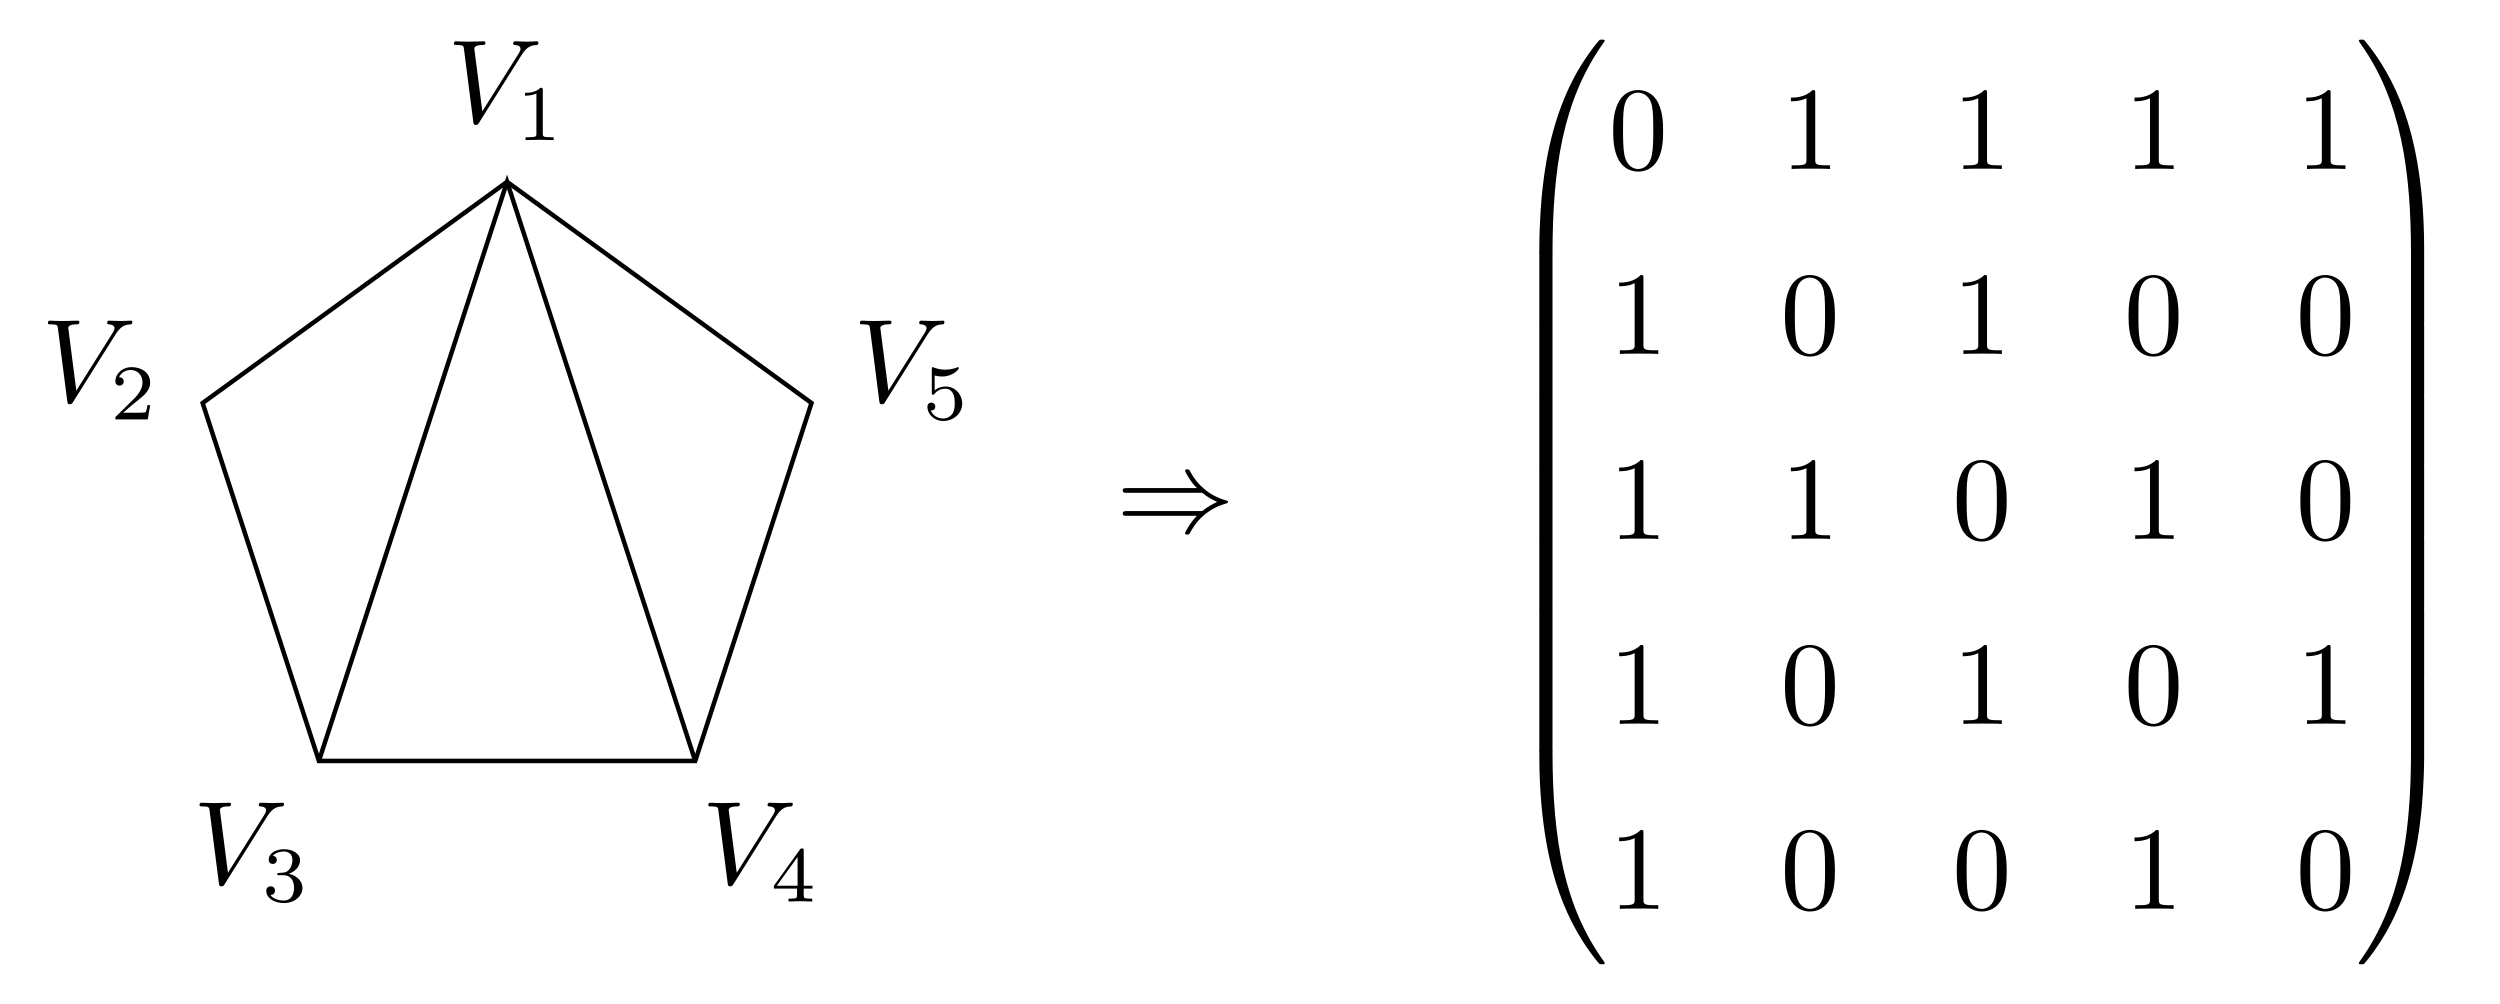
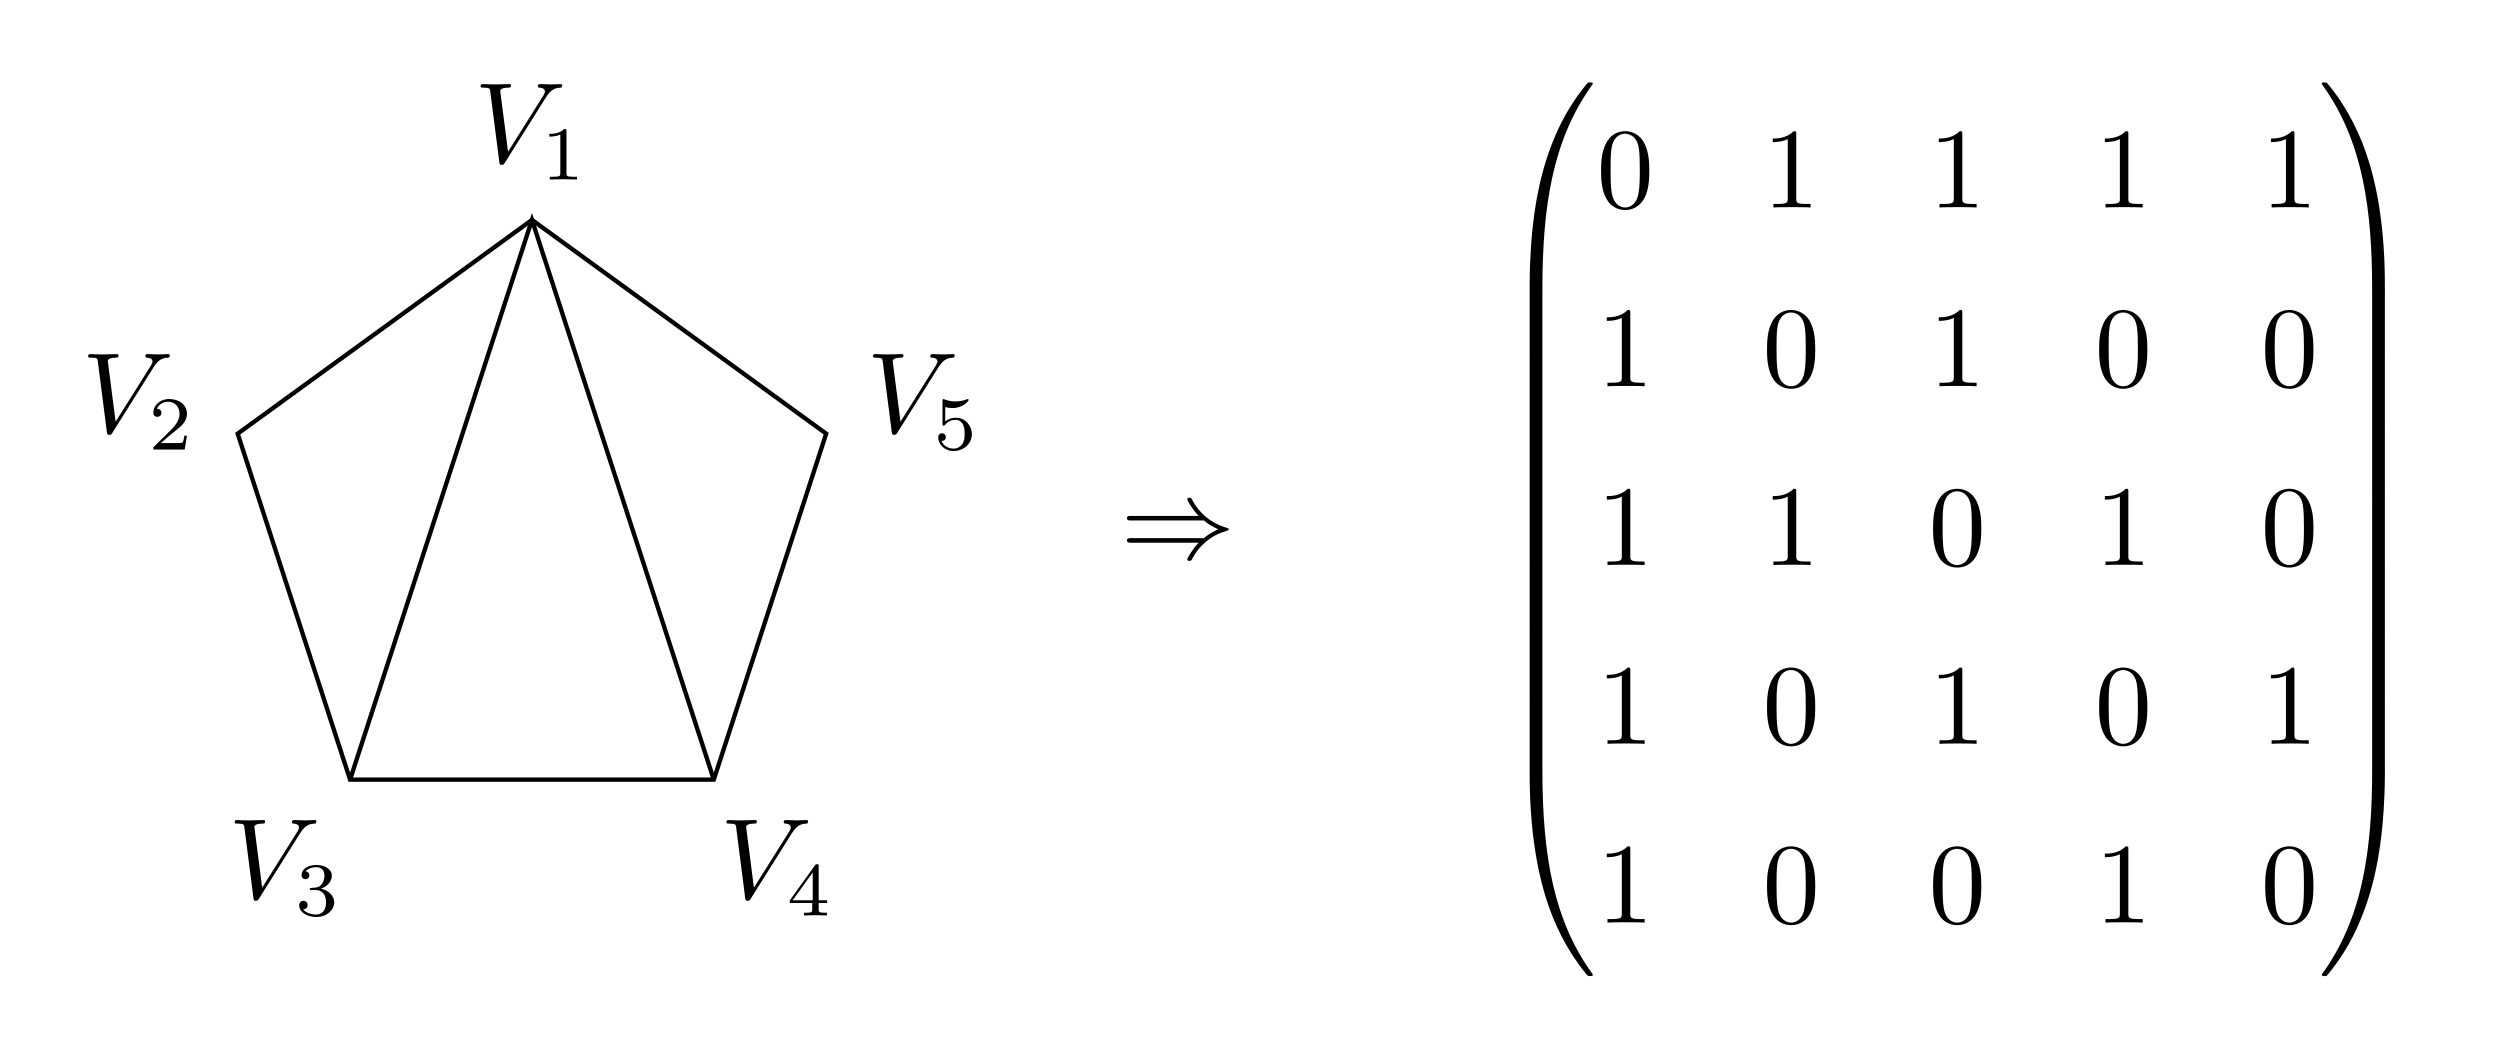
- <svg xmlns="http://www.w3.org/2000/svg" xmlns:xlink="http://www.w3.org/1999/xlink" version="1.1" viewBox="-68.015 -68.015 221.084 88.9" width="640" height="257">
-   <defs>
-     <path id="g2-41" d="M7.623-3.433C8.064-3.055 8.599-2.782 8.946-2.625C8.568-2.457 8.053-2.184 7.623-1.816H.955C.777-1.816 .578-1.816 .578-1.606S.766-1.396 .945-1.396H7.15C6.646-.913 6.1 .011 6.1 .147C6.1 .263 6.237 .263 6.3 .263C6.384 .263 6.457 .263 6.499 .178C6.72-.221 7.014-.777 7.696-1.386C8.421-2.026 9.124-2.31 9.67-2.467C9.849-2.53 9.859-2.541 9.88-2.562C9.901-2.572 9.901-2.604 9.901-2.625S9.901-2.667 9.891-2.688L9.859-2.709C9.838-2.719 9.828-2.73 9.628-2.793C8.211-3.213 7.161-4.168 6.573-5.292C6.457-5.502 6.447-5.512 6.3-5.512C6.237-5.512 6.1-5.512 6.1-5.397C6.1-5.26 6.636-4.347 7.15-3.853H.945C.766-3.853 .578-3.853 .578-3.643S.777-3.433 .955-3.433H7.623Z" />
-     <path id="g4-49" d="M2.336-4.435C2.336-4.624 2.322-4.631 2.127-4.631C1.681-4.191 1.046-4.184 .76-4.184V-3.933C.928-3.933 1.388-3.933 1.771-4.129V-.572C1.771-.342 1.771-.251 1.074-.251H.809V0C.934-.007 1.792-.028 2.05-.028C2.267-.028 3.145-.007 3.299 0V-.251H3.034C2.336-.251 2.336-.342 2.336-.572V-4.435Z" />
-     <path id="g4-50" d="M3.522-1.269H3.285C3.264-1.116 3.194-.704 3.103-.635C3.048-.593 2.511-.593 2.413-.593H1.13C1.862-1.241 2.106-1.437 2.525-1.764C3.041-2.176 3.522-2.608 3.522-3.271C3.522-4.115 2.783-4.631 1.89-4.631C1.025-4.631 .439-4.024 .439-3.382C.439-3.027 .739-2.992 .809-2.992C.976-2.992 1.179-3.11 1.179-3.361C1.179-3.487 1.13-3.731 .767-3.731C.983-4.226 1.458-4.38 1.785-4.38C2.483-4.38 2.845-3.836 2.845-3.271C2.845-2.664 2.413-2.183 2.19-1.932L.509-.272C.439-.209 .439-.195 .439 0H3.313L3.522-1.269Z" />
-     <path id="g4-51" d="M1.904-2.329C2.448-2.329 2.838-1.953 2.838-1.206C2.838-.342 2.336-.084 1.932-.084C1.653-.084 1.039-.16 .746-.572C1.074-.586 1.151-.816 1.151-.962C1.151-1.186 .983-1.346 .767-1.346C.572-1.346 .377-1.227 .377-.941C.377-.286 1.102 .139 1.946 .139C2.915 .139 3.585-.509 3.585-1.206C3.585-1.75 3.138-2.294 2.371-2.455C3.103-2.72 3.368-3.243 3.368-3.668C3.368-4.219 2.734-4.631 1.96-4.631S.593-4.254 .593-3.696C.593-3.459 .746-3.327 .955-3.327C1.172-3.327 1.311-3.487 1.311-3.682C1.311-3.884 1.172-4.031 .955-4.045C1.2-4.352 1.681-4.428 1.939-4.428C2.253-4.428 2.692-4.275 2.692-3.668C2.692-3.375 2.594-3.055 2.413-2.838C2.183-2.573 1.988-2.559 1.639-2.538C1.465-2.525 1.451-2.525 1.416-2.518C1.402-2.518 1.346-2.504 1.346-2.427C1.346-2.329 1.409-2.329 1.527-2.329H1.904Z" />
-     <path id="g4-52" d="M3.689-1.144V-1.395H2.915V-4.505C2.915-4.652 2.915-4.7 2.762-4.7C2.678-4.7 2.65-4.7 2.58-4.603L.272-1.395V-1.144H2.322V-.572C2.322-.335 2.322-.251 1.757-.251H1.569V0C1.918-.014 2.364-.028 2.615-.028C2.873-.028 3.32-.014 3.668 0V-.251H3.48C2.915-.251 2.915-.335 2.915-.572V-1.144H3.689ZM2.371-3.947V-1.395H.53L2.371-3.947Z" />
-     <path id="g4-53" d="M1.081-3.891C1.437-3.801 1.646-3.801 1.757-3.801C2.678-3.801 3.222-4.428 3.222-4.533C3.222-4.61 3.173-4.631 3.138-4.631C3.124-4.631 3.11-4.631 3.082-4.61C2.915-4.547 2.545-4.407 2.029-4.407C1.834-4.407 1.465-4.421 1.011-4.596C.941-4.631 .928-4.631 .921-4.631C.83-4.631 .83-4.554 .83-4.442V-2.385C.83-2.267 .83-2.183 .941-2.183C1.004-2.183 1.011-2.197 1.081-2.28C1.381-2.664 1.806-2.72 2.05-2.72C2.469-2.72 2.657-2.385 2.692-2.329C2.817-2.099 2.859-1.834 2.859-1.43C2.859-1.22 2.859-.809 2.65-.502C2.476-.251 2.176-.084 1.834-.084C1.381-.084 .914-.335 .739-.795C1.004-.774 1.137-.948 1.137-1.137C1.137-1.437 .879-1.492 .788-1.492C.774-1.492 .439-1.492 .439-1.116C.439-.488 1.011 .139 1.848 .139C2.741 .139 3.522-.523 3.522-1.402C3.522-2.19 2.922-2.915 2.057-2.915C1.75-2.915 1.388-2.838 1.081-2.573V-3.891Z" />
-     <path id="g3-86" d="M6.594-5.974C7.108-6.793 7.549-6.825 7.938-6.846C8.064-6.856 8.074-7.035 8.074-7.045C8.074-7.129 8.022-7.171 7.938-7.171C7.665-7.171 7.36-7.14 7.077-7.14C6.73-7.14 6.373-7.171 6.037-7.171C5.974-7.171 5.838-7.171 5.838-6.972C5.838-6.856 5.932-6.846 6.006-6.846C6.289-6.825 6.489-6.72 6.489-6.499C6.489-6.342 6.331-6.111 6.331-6.1L3.108-.976L2.394-6.531C2.394-6.709 2.635-6.846 3.118-6.846C3.265-6.846 3.381-6.846 3.381-7.056C3.381-7.15 3.297-7.171 3.234-7.171C2.814-7.171 2.362-7.14 1.932-7.14C1.743-7.14 1.543-7.15 1.354-7.15S.966-7.171 .787-7.171C.714-7.171 .588-7.171 .588-6.972C.588-6.846 .682-6.846 .85-6.846C1.438-6.846 1.449-6.751 1.48-6.489L2.31-.011C2.341 .2 2.383 .231 2.52 .231C2.688 .231 2.73 .178 2.814 .042L6.594-5.974Z" />
-     <path id="g1-48" d="M3.927 18.585C4.158 18.585 4.221 18.585 4.221 18.438C4.242 11.077 5.092 4.966 8.767-.168C8.841-.263 8.841-.283 8.841-.304C8.841-.409 8.767-.409 8.599-.409S8.41-.409 8.389-.389C8.347-.357 7.014 1.176 5.953 3.286C4.567 6.058 3.696 9.24 3.307 13.062C3.276 13.387 3.055 15.571 3.055 18.06V18.469C3.066 18.585 3.129 18.585 3.349 18.585H3.927Z" />
-     <path id="g1-49" d="M6.121 18.06C6.121 11.644 4.977 7.885 4.651 6.825C3.937 4.494 2.772 2.037 1.018-.126C.861-.315 .819-.367 .777-.389C.756-.399 .745-.409 .578-.409C.42-.409 .336-.409 .336-.304C.336-.283 .336-.263 .472-.073C4.126 5.029 4.945 11.329 4.956 18.438C4.956 18.585 5.019 18.585 5.25 18.585H5.827C6.048 18.585 6.111 18.585 6.121 18.469V18.06Z" />
-     <path id="g1-64" d="M3.349-.525C3.129-.525 3.066-.525 3.055-.409V0C3.055 6.415 4.2 10.174 4.525 11.235C5.239 13.566 6.405 16.023 8.158 18.186C8.316 18.375 8.358 18.427 8.4 18.448C8.421 18.459 8.431 18.469 8.599 18.469S8.841 18.469 8.841 18.364C8.841 18.343 8.841 18.322 8.778 18.228C5.281 13.377 4.231 7.539 4.221-.378C4.221-.525 4.158-.525 3.927-.525H3.349Z" />
-     <path id="g1-65" d="M6.121-.409C6.111-.525 6.048-.525 5.827-.525H5.25C5.019-.525 4.956-.525 4.956-.378C4.956 .704 4.945 3.202 4.672 5.817C4.105 11.245 2.709 15.004 .409 18.228C.336 18.322 .336 18.343 .336 18.364C.336 18.469 .42 18.469 .578 18.469C.745 18.469 .766 18.469 .787 18.448C.829 18.417 2.163 16.884 3.223 14.773C4.609 12.001 5.481 8.82 5.869 4.998C5.901 4.672 6.121 2.488 6.121 0V-.409Z" />
-     <path id="g1-66" d="M4.221 .178C4.221-.095 4.21-.105 3.927-.105H3.349C3.066-.105 3.055-.095 3.055 .178V6.121C3.055 6.394 3.066 6.405 3.349 6.405H3.927C4.21 6.405 4.221 6.394 4.221 6.121V.178Z" />
-     <path id="g1-67" d="M6.121 .178C6.121-.095 6.111-.105 5.827-.105H5.25C4.966-.105 4.956-.095 4.956 .178V6.121C4.956 6.394 4.966 6.405 5.25 6.405H5.827C6.111 6.405 6.121 6.394 6.121 6.121V.178Z" />
-     <path id="g0-48" d="M4.83-3.36C4.83-4.2 4.777-5.04 4.41-5.817C3.927-6.825 3.066-6.993 2.625-6.993C1.995-6.993 1.228-6.72 .798-5.743C.462-5.019 .409-4.2 .409-3.36C.409-2.572 .452-1.627 .882-.829C1.333 .021 2.1 .231 2.614 .231C3.181 .231 3.979 .011 4.441-.987C4.777-1.711 4.83-2.53 4.83-3.36ZM2.614 0C2.205 0 1.585-.263 1.396-1.27C1.281-1.9 1.281-2.866 1.281-3.486C1.281-4.158 1.281-4.851 1.365-5.418C1.564-6.667 2.352-6.762 2.614-6.762C2.961-6.762 3.654-6.573 3.853-5.533C3.958-4.945 3.958-4.147 3.958-3.486C3.958-2.698 3.958-1.984 3.843-1.312C3.685-.315 3.087 0 2.614 0Z" />
-     <path id="g0-49" d="M3.087-6.72C3.087-6.972 3.087-6.993 2.845-6.993C2.194-6.321 1.27-6.321 .934-6.321V-5.995C1.144-5.995 1.764-5.995 2.31-6.268V-.829C2.31-.452 2.278-.326 1.333-.326H.997V0C1.365-.032 2.278-.032 2.698-.032S4.032-.032 4.399 0V-.326H4.063C3.118-.326 3.087-.441 3.087-.829V-6.72Z" />
-   </defs>
+ <svg xmlns="http://www.w3.org/2000/svg" version="1.1" viewBox="0 -96.87 229.05 96.87" width="640" height="271">
  <g id="page1">
-     <g stroke-miterlimit="10" transform="translate(-23.26279,-23.56497)scale(0.996264,-0.996264)">
-       <g fill="#000" stroke="#000">
-         <g stroke-width="0.4">
-           <path d="M 0.0 28.453 L -27.06 8.793 L -16.724 -23.019 L 16.724 -23.019 L 27.06 8.793 Z" fill="none" />
-           <path d="M 16.724 -23.019 L 0.0 28.453 L -16.724 -23.019" fill="none" />
-           <g transform="translate(-5.31705,33.74637)">
-             <g stroke="none" transform="scale(-1.00375,1.00375)translate(-23.26279,-23.56497)scale(-1,-1)">
-               <g fill="#000">
-                 <g stroke="none">
-                   <use x="-23.263" y="-23.565" xlink:href="#g3-86" />
-                   <use x="-17.138" y="-21.99" xlink:href="#g4-49" />
-                 </g>
-               </g>
-             </g>
-           </g>
-           <g transform="translate(-41.40724,8.91595)">
-             <g stroke="none" transform="scale(-1.00375,1.00375)translate(-23.26279,-23.56497)scale(-1,-1)">
-               <g fill="#000">
-                 <g stroke="none">
-                   <use x="-23.263" y="-23.565" xlink:href="#g3-86" />
-                   <use x="-17.138" y="-21.99" xlink:href="#g4-50" />
-                 </g>
-               </g>
-             </g>
-           </g>
-           <g transform="translate(-27.92938,-33.93349)">
-             <g stroke="none" transform="scale(-1.00375,1.00375)translate(-23.26279,-23.56497)scale(-1,-1)">
-               <g fill="#000">
-                 <g stroke="none">
-                   <use x="-23.263" y="-23.565" xlink:href="#g3-86" />
-                   <use x="-17.138" y="-21.99" xlink:href="#g4-51" />
-                 </g>
-               </g>
-             </g>
-           </g>
-           <g transform="translate(17.29529,-33.93349)">
-             <g stroke="none" transform="scale(-1.00375,1.00375)translate(-23.26279,-23.56497)scale(-1,-1)">
-               <g fill="#000">
-                 <g stroke="none">
-                   <use x="-23.263" y="-23.565" xlink:href="#g3-86" />
-                   <use x="-17.138" y="-21.99" xlink:href="#g4-52" />
-                 </g>
-               </g>
-             </g>
-           </g>
-           <g transform="translate(30.77315,8.91595)">
-             <g stroke="none" transform="scale(-1.00375,1.00375)translate(-23.26279,-23.56497)scale(-1,-1)">
-               <g fill="#000">
-                 <g stroke="none">
-                   <use x="-23.263" y="-23.565" xlink:href="#g3-86" />
-                   <use x="-17.138" y="-21.99" xlink:href="#g4-53" />
-                 </g>
-               </g>
-             </g>
-           </g>
-           <g transform="translate(54.14189,-2.63484)">
-             <g stroke="none" transform="scale(-1.00375,1.00375)translate(-23.26279,-23.56497)scale(-1,-1)">
-               <g fill="#000">
-                 <g stroke="none">
-                   <use x="-23.263" y="-23.565" xlink:href="#g2-41" />
-                   <use x="11.154" y="-66.72" xlink:href="#g1-48" />
-                   <use x="11.154" y="-48.24" xlink:href="#g1-66" />
-                   <use x="11.154" y="-41.94" xlink:href="#g1-66" />
-                   <use x="11.154" y="-35.64" xlink:href="#g1-66" />
-                   <use x="11.154" y="-29.34" xlink:href="#g1-66" />
-                   <use x="11.154" y="-23.04" xlink:href="#g1-66" />
-                   <use x="11.154" y="-16.74" xlink:href="#g1-66" />
-                   <use x="11.154" y="-10.44" xlink:href="#g1-66" />
-                   <use x="11.154" y="-3.72" xlink:href="#g1-64" />
-                   <use x="20.341" y="-55.674" xlink:href="#g0-48" />
-                   <use x="35.554" y="-55.674" xlink:href="#g0-49" />
-                   <use x="50.767" y="-55.674" xlink:href="#g0-49" />
-                   <use x="65.979" y="-55.674" xlink:href="#g0-49" />
-                   <use x="81.192" y="-55.674" xlink:href="#g0-49" />
-                   <use x="20.341" y="-39.294" xlink:href="#g0-49" />
-                   <use x="35.554" y="-39.294" xlink:href="#g0-48" />
-                   <use x="50.767" y="-39.294" xlink:href="#g0-49" />
-                   <use x="65.979" y="-39.294" xlink:href="#g0-48" />
-                   <use x="81.192" y="-39.294" xlink:href="#g0-48" />
-                   <use x="20.341" y="-22.914" xlink:href="#g0-49" />
-                   <use x="35.554" y="-22.914" xlink:href="#g0-49" />
-                   <use x="50.767" y="-22.914" xlink:href="#g0-48" />
-                   <use x="65.979" y="-22.914" xlink:href="#g0-49" />
-                   <use x="81.192" y="-22.914" xlink:href="#g0-48" />
-                   <use x="20.341" y="-6.534" xlink:href="#g0-49" />
-                   <use x="35.554" y="-6.534" xlink:href="#g0-48" />
-                   <use x="50.767" y="-6.534" xlink:href="#g0-49" />
-                   <use x="65.979" y="-6.534" xlink:href="#g0-48" />
-                   <use x="81.192" y="-6.534" xlink:href="#g0-49" />
-                   <use x="20.341" y="9.846" xlink:href="#g0-49" />
-                   <use x="35.554" y="9.846" xlink:href="#g0-48" />
-                   <use x="50.767" y="9.846" xlink:href="#g0-48" />
-                   <use x="65.979" y="9.846" xlink:href="#g0-49" />
-                   <use x="81.192" y="9.846" xlink:href="#g0-48" />
-                   <use x="86.442" y="-66.72" xlink:href="#g1-49" />
-                   <use x="86.442" y="-48.24" xlink:href="#g1-67" />
-                   <use x="86.442" y="-41.94" xlink:href="#g1-67" />
-                   <use x="86.442" y="-35.64" xlink:href="#g1-67" />
-                   <use x="86.442" y="-29.34" xlink:href="#g1-67" />
-                   <use x="86.442" y="-23.04" xlink:href="#g1-67" />
-                   <use x="86.442" y="-16.74" xlink:href="#g1-67" />
-                   <use x="86.442" y="-10.44" xlink:href="#g1-67" />
-                   <use x="86.442" y="-3.72" xlink:href="#g1-65" />
-                 </g>
-               </g>
-             </g>
-           </g>
-         </g>
-       </g>
+     <g transform="matrix(1 0 0 -1 0 0)">
+       <path d="M48.738 76.781L21.777 57.195L32.074 25.5H65.398L75.695 57.195Z" stroke="#000" fill="none" stroke-width=".399" stroke-miterlimit="10" />
+       <path d="M65.398 25.5L48.738 76.781L32.074 25.5" stroke="#000" fill="none" stroke-width=".399" stroke-miterlimit="10" />
+       <path d="M50.032 88.028C50.546 88.847 50.987 88.878 51.375 88.899C51.501 88.91 51.511 89.088 51.511 89.099C51.511 89.183 51.459 89.225 51.375 89.225C51.102 89.225 50.798 89.193 50.514 89.193C50.168 89.193 49.811 89.225 49.475 89.225C49.412 89.225 49.276 89.225 49.276 89.025C49.276 88.91 49.37 88.899 49.444 88.899C49.727 88.878 49.927 88.773 49.927 88.553C49.927 88.396 49.769 88.165 49.769 88.154L46.547 83.032L45.833 88.584C45.833 88.763 46.074 88.899 46.557 88.899C46.704 88.899 46.82 88.899 46.82 89.109C46.82 89.204 46.736 89.225 46.673 89.225C46.253 89.225 45.802 89.193 45.371 89.193C45.182 89.193 44.983 89.204 44.794 89.204C44.605 89.204 44.406 89.225 44.227 89.225C44.154 89.225 44.028 89.225 44.028 89.025C44.028 88.899 44.122 88.899 44.29 88.899C44.878 88.899 44.888 88.805 44.92 88.543L45.749 82.067C45.781 81.857 45.823 81.825 45.959 81.825C46.127 81.825 46.169 81.878 46.253 82.014L50.032 88.028Z" />
+       <path d="M51.9 84.915C51.9 85.103 51.887 85.11 51.691 85.11C51.245 84.671 50.611 84.664 50.325 84.664V84.413C50.492 84.413 50.952 84.413 51.336 84.608V81.053C51.336 80.823 51.336 80.732 50.638 80.732H50.374V80.481C50.499 80.488 51.357 80.509 51.615 80.509C51.831 80.509 52.709 80.488 52.863 80.481V80.732H52.598C51.9 80.732 51.9 80.823 51.9 81.053V84.915Z" />
+       <path d="M14.076 63.29C14.59 64.109 15.031 64.14 15.419 64.161C15.545 64.172 15.555 64.35 15.555 64.361C15.555 64.445 15.503 64.487 15.419 64.487C15.146 64.487 14.842 64.455 14.558 64.455C14.212 64.455 13.855 64.487 13.519 64.487C13.456 64.487 13.32 64.487 13.32 64.287C13.32 64.172 13.414 64.161 13.488 64.161C13.771 64.14 13.971 64.035 13.971 63.815C13.971 63.658 13.813 63.427 13.813 63.416L10.591 58.294L9.877 63.846C9.877 64.025 10.118 64.161 10.601 64.161C10.748 64.161 10.864 64.161 10.864 64.371C10.864 64.466 10.78 64.487 10.717 64.487C10.297 64.487 9.846 64.455 9.415 64.455C9.226 64.455 9.027 64.466 8.838 64.466C8.649 64.466 8.45 64.487 8.271 64.487C8.198 64.487 8.072 64.487 8.072 64.287C8.072 64.161 8.166 64.161 8.334 64.161C8.922 64.161 8.932 64.067 8.964 63.805L9.793 57.329C9.825 57.119 9.867 57.087 10.003 57.087C10.171 57.087 10.213 57.14 10.297 57.276L14.076 63.29Z" />
+       <path d="M17.13 57.012H16.892C16.872 56.858 16.802 56.447 16.711 56.377C16.656 56.335 16.119 56.335 16.021 56.335H14.738C15.47 56.984 15.714 57.179 16.133 57.507C16.648 57.918 17.13 58.35 17.13 59.012C17.13 59.856 16.391 60.372 15.498 60.372C14.634 60.372 14.048 59.765 14.048 59.124C14.048 58.769 14.348 58.734 14.418 58.734C14.585 58.734 14.787 58.852 14.787 59.103C14.787 59.229 14.738 59.473 14.376 59.473C14.592 59.968 15.066 60.121 15.394 60.121C16.091 60.121 16.453 59.577 16.453 59.012C16.453 58.406 16.021 57.925 15.798 57.674L14.118 56.015C14.048 55.952 14.048 55.938 14.048 55.743H16.92L17.13 57.012Z" />
+       <path d="M27.504 20.6C28.018 21.419 28.459 21.451 28.847 21.471C28.973 21.482 28.983 21.66 28.983 21.671C28.983 21.755 28.931 21.797 28.847 21.797C28.574 21.797 28.27 21.765 27.986 21.765C27.64 21.765 27.283 21.797 26.947 21.797C26.884 21.797 26.748 21.797 26.748 21.597C26.748 21.482 26.842 21.471 26.916 21.471C27.199 21.451 27.399 21.346 27.399 21.125C27.399 20.968 27.241 20.737 27.241 20.726L24.019 15.604L23.305 21.156C23.305 21.335 23.546 21.471 24.029 21.471C24.176 21.471 24.292 21.471 24.292 21.681C24.292 21.776 24.208 21.797 24.145 21.797C23.725 21.797 23.274 21.765 22.843 21.765C22.654 21.765 22.455 21.776 22.266 21.776C22.077 21.776 21.878 21.797 21.699 21.797C21.626 21.797 21.5 21.797 21.5 21.597C21.5 21.471 21.594 21.471 21.762 21.471C22.35 21.471 22.36 21.377 22.392 21.115L23.221 14.639C23.253 14.429 23.294 14.397 23.431 14.397C23.599 14.397 23.641 14.45 23.725 14.586L27.504 20.6Z" />
+       <path d="M28.94 15.381C29.484 15.381 29.874 15.005 29.874 14.259C29.874 13.395 29.372 13.137 28.968 13.137C28.689 13.137 28.076 13.213 27.783 13.625C28.11 13.639 28.187 13.869 28.187 14.015C28.187 14.238 28.02 14.398 27.804 14.398C27.609 14.398 27.414 14.28 27.414 13.994C27.414 13.339 28.139 12.914 28.982 12.914C29.951 12.914 30.62 13.562 30.62 14.259C30.62 14.803 30.174 15.346 29.407 15.507C30.139 15.772 30.404 16.295 30.404 16.72C30.404 17.271 29.77 17.682 28.996 17.682C28.222 17.682 27.629 17.306 27.629 16.748C27.629 16.511 27.783 16.378 27.992 16.378C28.208 16.378 28.348 16.539 28.348 16.734C28.348 16.936 28.208 17.082 27.992 17.096C28.236 17.403 28.717 17.48 28.975 17.48C29.289 17.48 29.728 17.326 29.728 16.72C29.728 16.427 29.63 16.106 29.449 15.89C29.219 15.626 29.024 15.611 28.675 15.591C28.501 15.577 28.487 15.577 28.452 15.57C28.438 15.57 28.382 15.556 28.382 15.479C28.382 15.381 28.445 15.381 28.564 15.381H28.94Z" />
+       <path d="M72.56 20.6C73.074 21.419 73.515 21.451 73.903 21.471C74.029 21.482 74.039 21.66 74.039 21.671C74.039 21.755 73.987 21.797 73.903 21.797C73.63 21.797 73.326 21.765 73.042 21.765C72.696 21.765 72.339 21.797 72.003 21.797C71.94 21.797 71.804 21.797 71.804 21.597C71.804 21.482 71.898 21.471 71.972 21.471C72.255 21.451 72.455 21.346 72.455 21.125C72.455 20.968 72.297 20.737 72.297 20.726L69.075 15.604L68.361 21.156C68.361 21.335 68.602 21.471 69.085 21.471C69.232 21.471 69.348 21.471 69.348 21.681C69.348 21.776 69.264 21.797 69.201 21.797C68.781 21.797 68.33 21.765 67.899 21.765C67.71 21.765 67.511 21.776 67.322 21.776C67.133 21.776 66.934 21.797 66.755 21.797C66.682 21.797 66.556 21.797 66.556 21.597C66.556 21.471 66.65 21.471 66.818 21.471C67.406 21.471 67.416 21.377 67.448 21.115L68.277 14.639C68.309 14.429 68.351 14.397 68.487 14.397C68.655 14.397 68.697 14.45 68.781 14.586L72.56 20.6Z" />
+       <path d="M75.781 14.196V14.447H75.007V17.556C75.007 17.703 75.007 17.752 74.854 17.752C74.77 17.752 74.742 17.752 74.672 17.654L72.365 14.447V14.196H74.415V13.625C74.415 13.388 74.415 13.304 73.85 13.304H73.661V13.053C74.01 13.067 74.456 13.081 74.707 13.081C74.965 13.081 75.411 13.067 75.76 13.053V13.304H75.572C75.007 13.304 75.007 13.388 75.007 13.625V14.196H75.781ZM74.463 16.999V14.447H72.623L74.463 16.999Z" />
+       <path d="M85.988 63.29C86.502 64.109 86.943 64.14 87.331 64.161C87.457 64.172 87.467 64.35 87.467 64.361C87.467 64.445 87.415 64.487 87.331 64.487C87.058 64.487 86.754 64.455 86.47 64.455C86.124 64.455 85.767 64.487 85.431 64.487C85.368 64.487 85.232 64.487 85.232 64.287C85.232 64.172 85.326 64.161 85.4 64.161C85.683 64.14 85.883 64.035 85.883 63.815C85.883 63.658 85.725 63.427 85.725 63.416L82.503 58.294L81.789 63.846C81.789 64.025 82.03 64.161 82.513 64.161C82.66 64.161 82.776 64.161 82.776 64.371C82.776 64.466 82.692 64.487 82.629 64.487C82.209 64.487 81.758 64.455 81.327 64.455C81.138 64.455 80.939 64.466 80.75 64.466C80.561 64.466 80.362 64.487 80.183 64.487C80.11 64.487 79.984 64.487 79.984 64.287C79.984 64.161 80.078 64.161 80.246 64.161C80.834 64.161 80.844 64.067 80.876 63.805L81.705 57.329C81.737 57.119 81.778 57.087 81.915 57.087C82.083 57.087 82.125 57.14 82.209 57.276L85.988 63.29Z" />
+       <path d="M86.602 59.633C86.957 59.542 87.166 59.542 87.278 59.542C88.198 59.542 88.742 60.17 88.742 60.274C88.742 60.351 88.693 60.372 88.658 60.372C88.644 60.372 88.63 60.372 88.602 60.351C88.435 60.288 88.065 60.149 87.55 60.149C87.354 60.149 86.985 60.163 86.532 60.337C86.462 60.372 86.448 60.372 86.441 60.372C86.351 60.372 86.351 60.295 86.351 60.184V58.127C86.351 58.009 86.351 57.925 86.462 57.925C86.525 57.925 86.532 57.939 86.602 58.023C86.901 58.406 87.327 58.462 87.571 58.462C87.989 58.462 88.177 58.127 88.212 58.071C88.337 57.841 88.379 57.576 88.379 57.172C88.379 56.963 88.379 56.552 88.17 56.245C87.996 55.994 87.696 55.827 87.354 55.827C86.901 55.827 86.434 56.078 86.26 56.538C86.525 56.517 86.657 56.691 86.657 56.879C86.657 57.179 86.399 57.235 86.309 57.235C86.295 57.235 85.96 57.235 85.96 56.858C85.96 56.231 86.532 55.604 87.368 55.604C88.261 55.604 89.042 56.266 89.042 57.144C89.042 57.932 88.442 58.657 87.578 58.657C87.271 58.657 86.908 58.58 86.602 58.315V59.633Z" />
+       <path d="M110.297 49.242C110.738 48.864 111.273 48.592 111.619 48.434C111.242 48.266 110.727 47.993 110.297 47.626H103.632C103.454 47.626 103.254 47.626 103.254 47.416S103.443 47.206 103.622 47.206H109.825C109.321 46.723 108.775 45.799 108.775 45.663C108.775 45.547 108.912 45.547 108.974 45.547C109.059 45.547 109.132 45.547 109.174 45.632C109.394 46.03 109.688 46.587 110.37 47.195C111.095 47.836 111.798 48.119 112.344 48.277C112.522 48.339 112.533 48.35 112.554 48.371C112.575 48.382 112.575 48.413 112.575 48.434C112.575 48.455 112.575 48.476 112.564 48.497L112.533 48.518C112.512 48.528 112.501 48.539 112.302 48.602C110.885 49.022 109.835 49.977 109.247 51.1C109.132 51.31 109.121 51.32 108.974 51.32C108.912 51.32 108.775 51.32 108.775 51.205C108.775 51.068 109.31 50.155 109.825 49.662H103.622C103.443 49.662 103.254 49.662 103.254 49.452C103.254 49.242 103.454 49.242 103.632 49.242H110.297Z" />
+       <path d="M141.02 70.387C141.25 70.387 141.313 70.387 141.313 70.534C141.334 77.892 142.185 84 145.858 89.133C145.931 89.227 145.931 89.248 145.931 89.269C145.931 89.374 145.858 89.374 145.69 89.374C145.522 89.374 145.501 89.374 145.48 89.353C145.438 89.322 144.105 87.789 143.045 85.68C141.66 82.909 140.789 79.728 140.4 75.908C140.369 75.583 140.148 73.399 140.148 70.912V70.502C140.159 70.387 140.222 70.387 140.442 70.387H141.02Z" />
+       <path d="M141.313 70.307C141.313 70.579 141.303 70.59 141.02 70.59H140.442C140.159 70.59 140.148 70.579 140.148 70.307V64.366C140.148 64.093 140.159 64.082 140.442 64.082H141.02C141.303 64.082 141.313 64.093 141.313 64.366V70.307Z" />
+       <path d="M141.313 64.007C141.313 64.279 141.303 64.29 141.02 64.29H140.442C140.159 64.29 140.148 64.279 140.148 64.007V58.066C140.148 57.793 140.159 57.782 140.442 57.782H141.02C141.303 57.782 141.313 57.793 141.313 58.066V64.007Z" />
+       <path d="M141.313 57.707C141.313 57.979 141.303 57.99 141.02 57.99H140.442C140.159 57.99 140.148 57.979 140.148 57.707V51.766C140.148 51.493 140.159 51.483 140.442 51.483H141.02C141.303 51.483 141.313 51.493 141.313 51.766V57.707Z" />
+       <path d="M141.313 51.407C141.313 51.679 141.303 51.69 141.02 51.69H140.442C140.159 51.69 140.148 51.679 140.148 51.407V45.466C140.148 45.193 140.159 45.183 140.442 45.183H141.02C141.303 45.183 141.313 45.193 141.313 45.466V51.407Z" />
+       <path d="M141.313 45.107C141.313 45.379 141.303 45.39 141.02 45.39H140.442C140.159 45.39 140.148 45.379 140.148 45.107V39.166C140.148 38.893 140.159 38.883 140.442 38.883H141.02C141.303 38.883 141.313 38.893 141.313 39.166V45.107Z" />
+       <path d="M141.313 38.807C141.313 39.079 141.303 39.09 141.02 39.09H140.442C140.159 39.09 140.148 39.079 140.148 38.807V32.866C140.148 32.593 140.159 32.582 140.442 32.582H141.02C141.303 32.582 141.313 32.593 141.313 32.866V38.807Z" />
+       <path d="M141.313 32.507C141.313 32.779 141.303 32.79 141.02 32.79H140.442C140.159 32.79 140.148 32.779 140.148 32.507V26.566C140.148 26.293 140.159 26.282 140.442 26.282H141.02C141.303 26.282 141.313 26.293 141.313 26.566V32.507Z" />
+       <path d="M140.442 26.49C140.222 26.49 140.159 26.49 140.148 26.374V25.965C140.148 19.552 141.292 15.794 141.618 14.734C142.331 12.404 143.496 9.948 145.249 7.786C145.407 7.597 145.449 7.545 145.491 7.524C145.512 7.513 145.522 7.503 145.69 7.503C145.858 7.503 145.931 7.503 145.931 7.607C145.931 7.628 145.931 7.65 145.869 7.744C142.373 12.593 141.324 18.429 141.313 26.343C141.313 26.49 141.25 26.49 141.02 26.49H140.442Z" />
+       <path d="M151.109 81.278C151.109 82.117 151.057 82.957 150.689 83.734C150.207 84.741 149.346 84.909 148.905 84.909C148.275 84.909 147.509 84.636 147.079 83.66C146.743 82.936 146.69 82.117 146.69 81.278C146.69 80.491 146.732 79.546 147.163 78.748C147.614 77.898 148.38 77.688 148.894 77.688C149.461 77.688 150.259 77.908 150.721 78.906C151.057 79.63 151.109 80.448 151.109 81.278ZM148.894 77.919C148.485 77.919 147.866 78.181 147.677 79.189C147.562 79.819 147.562 80.784 147.562 81.404C147.562 82.075 147.562 82.768 147.645 83.335C147.845 84.584 148.632 84.678 148.894 84.678C149.241 84.678 149.934 84.489 150.133 83.45C150.238 82.862 150.238 82.065 150.238 81.404C150.238 80.616 150.238 79.903 150.123 79.231C149.965 78.234 149.367 77.919 148.894 77.919Z" />
+       <path d="M164.571 84.636C164.571 84.888 164.571 84.909 164.329 84.909C163.679 84.237 162.755 84.237 162.419 84.237V83.912C162.629 83.912 163.248 83.912 163.794 84.185V78.748C163.794 78.37 163.762 78.244 162.818 78.244H162.482V77.919C162.849 77.951 163.762 77.951 164.183 77.951C164.602 77.951 165.515 77.951 165.883 77.919V78.244H165.547C164.602 78.244 164.571 78.36 164.571 78.748V84.636Z" />
+       <path d="M179.786 84.636C179.786 84.888 179.786 84.909 179.544 84.909C178.893 84.237 177.97 84.237 177.634 84.237V83.912C177.844 83.912 178.463 83.912 179.009 84.185V78.748C179.009 78.37 178.977 78.244 178.033 78.244H177.697V77.919C178.064 77.951 178.977 77.951 179.397 77.951C179.817 77.951 180.73 77.951 181.097 77.919V78.244H180.761C179.817 78.244 179.786 78.36 179.786 78.748V84.636Z" />
+       <path d="M195 84.636C195 84.888 195 84.909 194.758 84.909C194.108 84.237 193.184 84.237 192.848 84.237V83.912C193.058 83.912 193.677 83.912 194.223 84.185V78.748C194.223 78.37 194.191 78.244 193.247 78.244H192.911V77.919C193.278 77.951 194.191 77.951 194.612 77.951C195.031 77.951 195.944 77.951 196.312 77.919V78.244H195.976C195.031 78.244 195 78.36 195 78.748V84.636Z" />
+       <path d="M210.214 84.636C210.214 84.888 210.214 84.909 209.973 84.909C209.322 84.237 208.399 84.237 208.063 84.237V83.912C208.273 83.912 208.892 83.912 209.438 84.185V78.748C209.438 78.37 209.406 78.244 208.462 78.244H208.126V77.919C208.493 77.951 209.406 77.951 209.826 77.951C210.246 77.951 211.159 77.951 211.526 77.919V78.244H211.19C210.246 78.244 210.214 78.36 210.214 78.748V84.636Z" />
+       <path d="M149.367 68.257C149.367 68.508 149.367 68.529 149.125 68.529C148.475 67.857 147.551 67.857 147.215 67.857V67.532C147.425 67.532 148.044 67.532 148.59 67.805V62.368C148.59 61.99 148.559 61.864 147.614 61.864H147.278V61.539C147.645 61.571 148.559 61.571 148.978 61.571C149.398 61.571 150.311 61.571 150.679 61.539V61.864H150.343C149.398 61.864 149.367 61.98 149.367 62.368V68.257Z" />
+       <path d="M166.313 64.898C166.313 65.737 166.261 66.577 165.893 67.354C165.411 68.362 164.55 68.529 164.109 68.529C163.479 68.529 162.713 68.257 162.283 67.28C161.947 66.556 161.894 65.737 161.894 64.898C161.894 64.111 161.936 63.166 162.367 62.368C162.818 61.518 163.584 61.308 164.098 61.308C164.665 61.308 165.463 61.528 165.925 62.526C166.261 63.25 166.313 64.068 166.313 64.898ZM164.098 61.539C163.689 61.539 163.07 61.802 162.881 62.809C162.766 63.439 162.766 64.404 162.766 65.024C162.766 65.695 162.766 66.388 162.849 66.955C163.049 68.204 163.836 68.298 164.098 68.298C164.445 68.298 165.137 68.109 165.337 67.07C165.442 66.482 165.442 65.685 165.442 65.024C165.442 64.237 165.442 63.523 165.327 62.851C165.169 61.854 164.571 61.539 164.098 61.539Z" />
+       <path d="M179.786 68.257C179.786 68.508 179.786 68.529 179.544 68.529C178.893 67.857 177.97 67.857 177.634 67.857V67.532C177.844 67.532 178.463 67.532 179.009 67.805V62.368C179.009 61.99 178.977 61.864 178.033 61.864H177.697V61.539C178.064 61.571 178.977 61.571 179.397 61.571C179.817 61.571 180.73 61.571 181.097 61.539V61.864H180.761C179.817 61.864 179.786 61.98 179.786 62.368V68.257Z" />
+       <path d="M196.742 64.898C196.742 65.737 196.69 66.577 196.322 67.354C195.84 68.362 194.979 68.529 194.538 68.529C193.908 68.529 193.142 68.257 192.712 67.28C192.376 66.556 192.323 65.737 192.323 64.898C192.323 64.111 192.365 63.166 192.796 62.368C193.247 61.518 194.013 61.308 194.527 61.308C195.094 61.308 195.892 61.528 196.354 62.526C196.69 63.25 196.742 64.068 196.742 64.898ZM194.527 61.539C194.118 61.539 193.499 61.802 193.31 62.809C193.195 63.439 193.195 64.404 193.195 65.024C193.195 65.695 193.195 66.388 193.278 66.955C193.478 68.204 194.265 68.298 194.527 68.298C194.874 68.298 195.566 68.109 195.766 67.07C195.871 66.482 195.871 65.685 195.871 65.024C195.871 64.237 195.871 63.523 195.756 62.851C195.598 61.854 195 61.539 194.527 61.539Z" />
+       <path d="M211.957 64.898C211.957 65.737 211.904 66.577 211.537 67.354C211.054 68.362 210.193 68.529 209.753 68.529C209.123 68.529 208.357 68.257 207.926 67.28C207.59 66.556 207.538 65.737 207.538 64.898C207.538 64.111 207.58 63.166 208.01 62.368C208.462 61.518 209.228 61.308 209.742 61.308C210.309 61.308 211.106 61.528 211.568 62.526C211.904 63.25 211.957 64.068 211.957 64.898ZM209.742 61.539C209.333 61.539 208.714 61.802 208.524 62.809C208.409 63.439 208.409 64.404 208.409 65.024C208.409 65.695 208.409 66.388 208.493 66.955C208.692 68.204 209.479 68.298 209.742 68.298C210.089 68.298 210.781 68.109 210.98 67.07C211.085 66.482 211.085 65.685 211.085 65.024C211.085 64.237 211.085 63.523 210.97 62.851C210.813 61.854 210.214 61.539 209.742 61.539Z" />
+       <path d="M149.367 51.877C149.367 52.128 149.367 52.149 149.125 52.149C148.475 51.477 147.551 51.477 147.215 51.477V51.152C147.425 51.152 148.044 51.152 148.59 51.425V45.988C148.59 45.61 148.559 45.484 147.614 45.484H147.278V45.159C147.645 45.191 148.559 45.191 148.978 45.191C149.398 45.191 150.311 45.191 150.679 45.159V45.484H150.343C149.398 45.484 149.367 45.6 149.367 45.988V51.877Z" />
+       <path d="M164.571 51.877C164.571 52.128 164.571 52.149 164.329 52.149C163.679 51.477 162.755 51.477 162.419 51.477V51.152C162.629 51.152 163.248 51.152 163.794 51.425V45.988C163.794 45.61 163.762 45.484 162.818 45.484H162.482V45.159C162.849 45.191 163.762 45.191 164.183 45.191C164.602 45.191 165.515 45.191 165.883 45.159V45.484H165.547C164.602 45.484 164.571 45.6 164.571 45.988V51.877Z" />
+       <path d="M181.528 48.518C181.528 49.357 181.475 50.197 181.108 50.974C180.625 51.982 179.764 52.149 179.324 52.149C178.694 52.149 177.928 51.877 177.497 50.9C177.161 50.176 177.109 49.357 177.109 48.518C177.109 47.731 177.151 46.786 177.581 45.988C178.033 45.138 178.799 44.928 179.313 44.928C179.88 44.928 180.677 45.148 181.139 46.146C181.475 46.87 181.528 47.688 181.528 48.518ZM179.313 45.159C178.904 45.159 178.285 45.422 178.095 46.429C177.98 47.059 177.98 48.024 177.98 48.644C177.98 49.315 177.98 50.008 178.064 50.575C178.263 51.824 179.05 51.918 179.313 51.918C179.66 51.918 180.352 51.729 180.551 50.69C180.656 50.102 180.656 49.305 180.656 48.644C180.656 47.857 180.656 47.143 180.541 46.471C180.384 45.474 179.786 45.159 179.313 45.159Z" />
+       <path d="M195 51.877C195 52.128 195 52.149 194.758 52.149C194.108 51.477 193.184 51.477 192.848 51.477V51.152C193.058 51.152 193.677 51.152 194.223 51.425V45.988C194.223 45.61 194.191 45.484 193.247 45.484H192.911V45.159C193.278 45.191 194.191 45.191 194.612 45.191C195.031 45.191 195.944 45.191 196.312 45.159V45.484H195.976C195.031 45.484 195 45.6 195 45.988V51.877Z" />
+       <path d="M211.957 48.518C211.957 49.357 211.904 50.197 211.537 50.974C211.054 51.982 210.193 52.149 209.753 52.149C209.123 52.149 208.357 51.877 207.926 50.9C207.59 50.176 207.538 49.357 207.538 48.518C207.538 47.731 207.58 46.786 208.01 45.988C208.462 45.138 209.228 44.928 209.742 44.928C210.309 44.928 211.106 45.148 211.568 46.146C211.904 46.87 211.957 47.688 211.957 48.518ZM209.742 45.159C209.333 45.159 208.714 45.422 208.524 46.429C208.409 47.059 208.409 48.024 208.409 48.644C208.409 49.315 208.409 50.008 208.493 50.575C208.692 51.824 209.479 51.918 209.742 51.918C210.089 51.918 210.781 51.729 210.98 50.69C211.085 50.102 211.085 49.305 211.085 48.644C211.085 47.857 211.085 47.143 210.97 46.471C210.813 45.474 210.214 45.159 209.742 45.159Z" />
+       <path d="M149.367 35.496C149.367 35.748 149.367 35.769 149.125 35.769C148.475 35.097 147.551 35.097 147.215 35.097V34.772C147.425 34.772 148.044 34.772 148.59 35.045V29.608C148.59 29.23 148.559 29.104 147.614 29.104H147.278V28.779C147.645 28.811 148.559 28.811 148.978 28.811C149.398 28.811 150.311 28.811 150.679 28.779V29.104H150.343C149.398 29.104 149.367 29.22 149.367 29.608V35.496Z" />
+       <path d="M166.313 32.138C166.313 32.977 166.261 33.817 165.893 34.594C165.411 35.601 164.55 35.769 164.109 35.769C163.479 35.769 162.713 35.496 162.283 34.52C161.947 33.796 161.894 32.977 161.894 32.138C161.894 31.351 161.936 30.406 162.367 29.608C162.818 28.758 163.584 28.548 164.098 28.548C164.665 28.548 165.463 28.768 165.925 29.766C166.261 30.49 166.313 31.308 166.313 32.138ZM164.098 28.779C163.689 28.779 163.07 29.041 162.881 30.049C162.766 30.679 162.766 31.644 162.766 32.264C162.766 32.935 162.766 33.628 162.849 34.195C163.049 35.444 163.836 35.538 164.098 35.538C164.445 35.538 165.137 35.349 165.337 34.31C165.442 33.722 165.442 32.925 165.442 32.264C165.442 31.476 165.442 30.763 165.327 30.091C165.169 29.094 164.571 28.779 164.098 28.779Z" />
+       <path d="M179.786 35.496C179.786 35.748 179.786 35.769 179.544 35.769C178.893 35.097 177.97 35.097 177.634 35.097V34.772C177.844 34.772 178.463 34.772 179.009 35.045V29.608C179.009 29.23 178.977 29.104 178.033 29.104H177.697V28.779C178.064 28.811 178.977 28.811 179.397 28.811C179.817 28.811 180.73 28.811 181.097 28.779V29.104H180.761C179.817 29.104 179.786 29.22 179.786 29.608V35.496Z" />
+       <path d="M196.742 32.138C196.742 32.977 196.69 33.817 196.322 34.594C195.84 35.601 194.979 35.769 194.538 35.769C193.908 35.769 193.142 35.496 192.712 34.52C192.376 33.796 192.323 32.977 192.323 32.138C192.323 31.351 192.365 30.406 192.796 29.608C193.247 28.758 194.013 28.548 194.527 28.548C195.094 28.548 195.892 28.768 196.354 29.766C196.69 30.49 196.742 31.308 196.742 32.138ZM194.527 28.779C194.118 28.779 193.499 29.041 193.31 30.049C193.195 30.679 193.195 31.644 193.195 32.264C193.195 32.935 193.195 33.628 193.278 34.195C193.478 35.444 194.265 35.538 194.527 35.538C194.874 35.538 195.566 35.349 195.766 34.31C195.871 33.722 195.871 32.925 195.871 32.264C195.871 31.476 195.871 30.763 195.756 30.091C195.598 29.094 195 28.779 194.527 28.779Z" />
+       <path d="M210.214 35.496C210.214 35.748 210.214 35.769 209.973 35.769C209.322 35.097 208.399 35.097 208.063 35.097V34.772C208.273 34.772 208.892 34.772 209.438 35.045V29.608C209.438 29.23 209.406 29.104 208.462 29.104H208.126V28.779C208.493 28.811 209.406 28.811 209.826 28.811C210.246 28.811 211.159 28.811 211.526 28.779V29.104H211.19C210.246 29.104 210.214 29.22 210.214 29.608V35.496Z" />
+       <path d="M149.367 19.116C149.367 19.368 149.367 19.389 149.125 19.389C148.475 18.717 147.551 18.717 147.215 18.717V18.392C147.425 18.392 148.044 18.392 148.59 18.665V13.228C148.59 12.85 148.559 12.724 147.614 12.724H147.278V12.399C147.645 12.431 148.559 12.431 148.978 12.431C149.398 12.431 150.311 12.431 150.679 12.399V12.724H150.343C149.398 12.724 149.367 12.84 149.367 13.228V19.116Z" />
+       <path d="M166.313 15.758C166.313 16.597 166.261 17.437 165.893 18.214C165.411 19.221 164.55 19.389 164.109 19.389C163.479 19.389 162.713 19.116 162.283 18.14C161.947 17.416 161.894 16.597 161.894 15.758C161.894 14.971 161.936 14.026 162.367 13.228C162.818 12.378 163.584 12.168 164.098 12.168C164.665 12.168 165.463 12.388 165.925 13.386C166.261 14.11 166.313 14.928 166.313 15.758ZM164.098 12.399C163.689 12.399 163.07 12.661 162.881 13.669C162.766 14.299 162.766 15.264 162.766 15.884C162.766 16.555 162.766 17.248 162.849 17.815C163.049 19.064 163.836 19.158 164.098 19.158C164.445 19.158 165.137 18.969 165.337 17.93C165.442 17.342 165.442 16.545 165.442 15.884C165.442 15.096 165.442 14.383 165.327 13.711C165.169 12.714 164.571 12.399 164.098 12.399Z" />
+       <path d="M181.528 15.758C181.528 16.597 181.475 17.437 181.108 18.214C180.625 19.221 179.764 19.389 179.324 19.389C178.694 19.389 177.928 19.116 177.497 18.14C177.161 17.416 177.109 16.597 177.109 15.758C177.109 14.971 177.151 14.026 177.581 13.228C178.033 12.378 178.799 12.168 179.313 12.168C179.88 12.168 180.677 12.388 181.139 13.386C181.475 14.11 181.528 14.928 181.528 15.758ZM179.313 12.399C178.904 12.399 178.285 12.661 178.095 13.669C177.98 14.299 177.98 15.264 177.98 15.884C177.98 16.555 177.98 17.248 178.064 17.815C178.263 19.064 179.05 19.158 179.313 19.158C179.66 19.158 180.352 18.969 180.551 17.93C180.656 17.342 180.656 16.545 180.656 15.884C180.656 15.096 180.656 14.383 180.541 13.711C180.384 12.714 179.786 12.399 179.313 12.399Z" />
+       <path d="M195 19.116C195 19.368 195 19.389 194.758 19.389C194.108 18.717 193.184 18.717 192.848 18.717V18.392C193.058 18.392 193.677 18.392 194.223 18.665V13.228C194.223 12.85 194.191 12.724 193.247 12.724H192.911V12.399C193.278 12.431 194.191 12.431 194.612 12.431C195.031 12.431 195.944 12.431 196.312 12.399V12.724H195.976C195.031 12.724 195 12.84 195 13.228V19.116Z" />
+       <path d="M211.957 15.758C211.957 16.597 211.904 17.437 211.537 18.214C211.054 19.221 210.193 19.389 209.753 19.389C209.123 19.389 208.357 19.116 207.926 18.14C207.59 17.416 207.538 16.597 207.538 15.758C207.538 14.971 207.58 14.026 208.01 13.228C208.462 12.378 209.228 12.168 209.742 12.168C210.309 12.168 211.106 12.388 211.568 13.386C211.904 14.11 211.957 14.928 211.957 15.758ZM209.742 12.399C209.333 12.399 208.714 12.661 208.524 13.669C208.409 14.299 208.409 15.264 208.409 15.884C208.409 16.555 208.409 17.248 208.493 17.815C208.692 19.064 209.479 19.158 209.742 19.158C210.089 19.158 210.781 18.969 210.98 17.93C211.085 17.342 211.085 16.545 211.085 15.884C211.085 15.096 211.085 14.383 210.97 13.711C210.813 12.714 210.214 12.399 209.742 12.399Z" />
+       <path d="M218.501 70.912C218.501 77.325 217.357 81.082 217.032 82.142C216.318 84.473 215.153 86.929 213.4 89.091C213.243 89.28 213.201 89.332 213.159 89.353C213.138 89.364 213.127 89.374 212.959 89.374C212.802 89.374 212.718 89.374 212.718 89.269C212.718 89.248 212.718 89.227 212.854 89.038C216.507 83.938 217.325 77.64 217.336 70.534C217.336 70.387 217.399 70.387 217.63 70.387H218.207C218.428 70.387 218.491 70.387 218.501 70.502V70.912Z" />
+       <path d="M218.501 70.307C218.501 70.579 218.491 70.59 218.207 70.59H217.63C217.347 70.59 217.336 70.579 217.336 70.307V64.366C217.336 64.093 217.347 64.082 217.63 64.082H218.207C218.491 64.082 218.501 64.093 218.501 64.366V70.307Z" />
+       <path d="M218.501 64.007C218.501 64.279 218.491 64.29 218.207 64.29H217.63C217.347 64.29 217.336 64.279 217.336 64.007V58.066C217.336 57.793 217.347 57.782 217.63 57.782H218.207C218.491 57.782 218.501 57.793 218.501 58.066V64.007Z" />
+       <path d="M218.501 57.707C218.501 57.979 218.491 57.99 218.207 57.99H217.63C217.347 57.99 217.336 57.979 217.336 57.707V51.766C217.336 51.493 217.347 51.483 217.63 51.483H218.207C218.491 51.483 218.501 51.493 218.501 51.766V57.707Z" />
+       <path d="M218.501 51.407C218.501 51.679 218.491 51.69 218.207 51.69H217.63C217.347 51.69 217.336 51.679 217.336 51.407V45.466C217.336 45.193 217.347 45.183 217.63 45.183H218.207C218.491 45.183 218.501 45.193 218.501 45.466V51.407Z" />
+       <path d="M218.501 45.107C218.501 45.379 218.491 45.39 218.207 45.39H217.63C217.347 45.39 217.336 45.379 217.336 45.107V39.166C217.336 38.893 217.347 38.883 217.63 38.883H218.207C218.491 38.883 218.501 38.893 218.501 39.166V45.107Z" />
+       <path d="M218.501 38.807C218.501 39.079 218.491 39.09 218.207 39.09H217.63C217.347 39.09 217.336 39.079 217.336 38.807V32.866C217.336 32.593 217.347 32.582 217.63 32.582H218.207C218.491 32.582 218.501 32.593 218.501 32.866V38.807Z" />
+       <path d="M218.501 32.507C218.501 32.779 218.491 32.79 218.207 32.79H217.63C217.347 32.79 217.336 32.779 217.336 32.507V26.566C217.336 26.293 217.347 26.282 217.63 26.282H218.207C218.491 26.282 218.501 26.293 218.501 26.566V32.507Z" />
+       <path d="M218.501 26.374C218.491 26.49 218.428 26.49 218.207 26.49H217.63C217.399 26.49 217.336 26.49 217.336 26.343C217.336 25.262 217.325 22.764 217.053 20.15C216.486 14.724 215.09 10.966 212.791 7.744C212.718 7.65 212.718 7.628 212.718 7.607C212.718 7.503 212.802 7.503 212.959 7.503C213.127 7.503 213.148 7.503 213.169 7.524C213.211 7.555 214.544 9.088 215.604 11.197C216.99 13.968 217.861 17.148 218.249 20.969C218.281 21.294 218.501 23.477 218.501 25.965V26.374Z" />
    </g>
  </g>
</svg>
